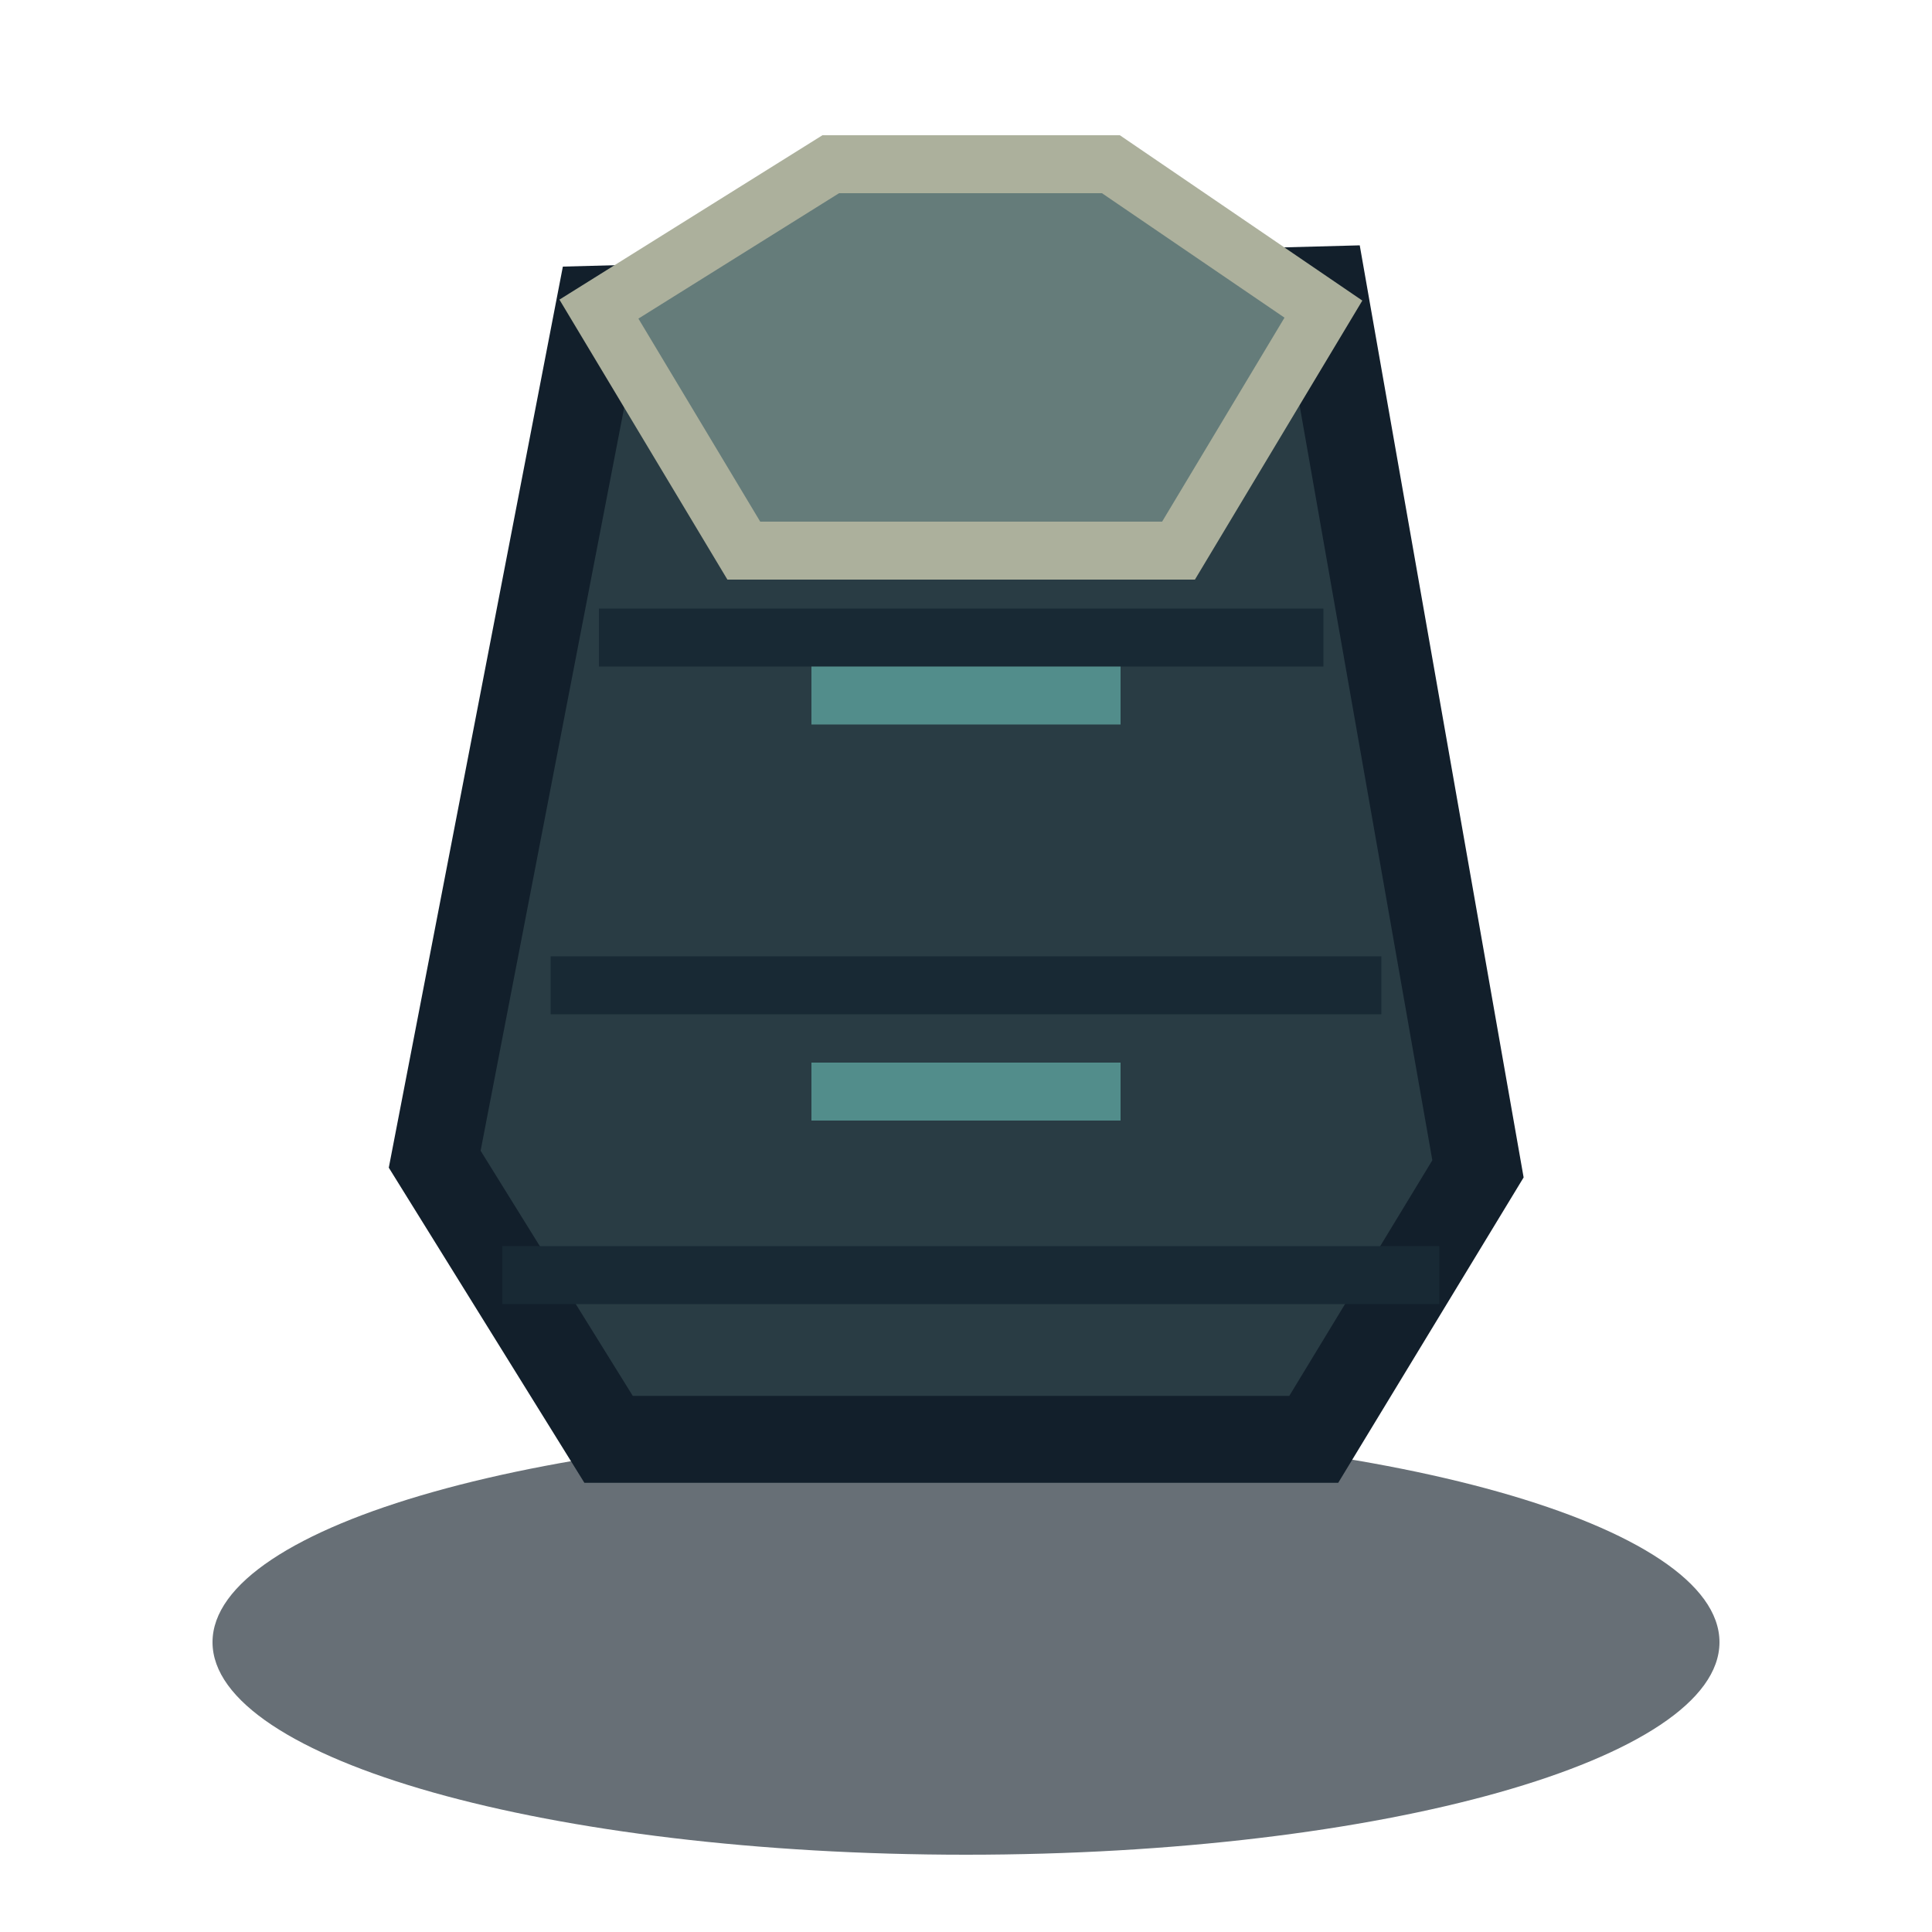
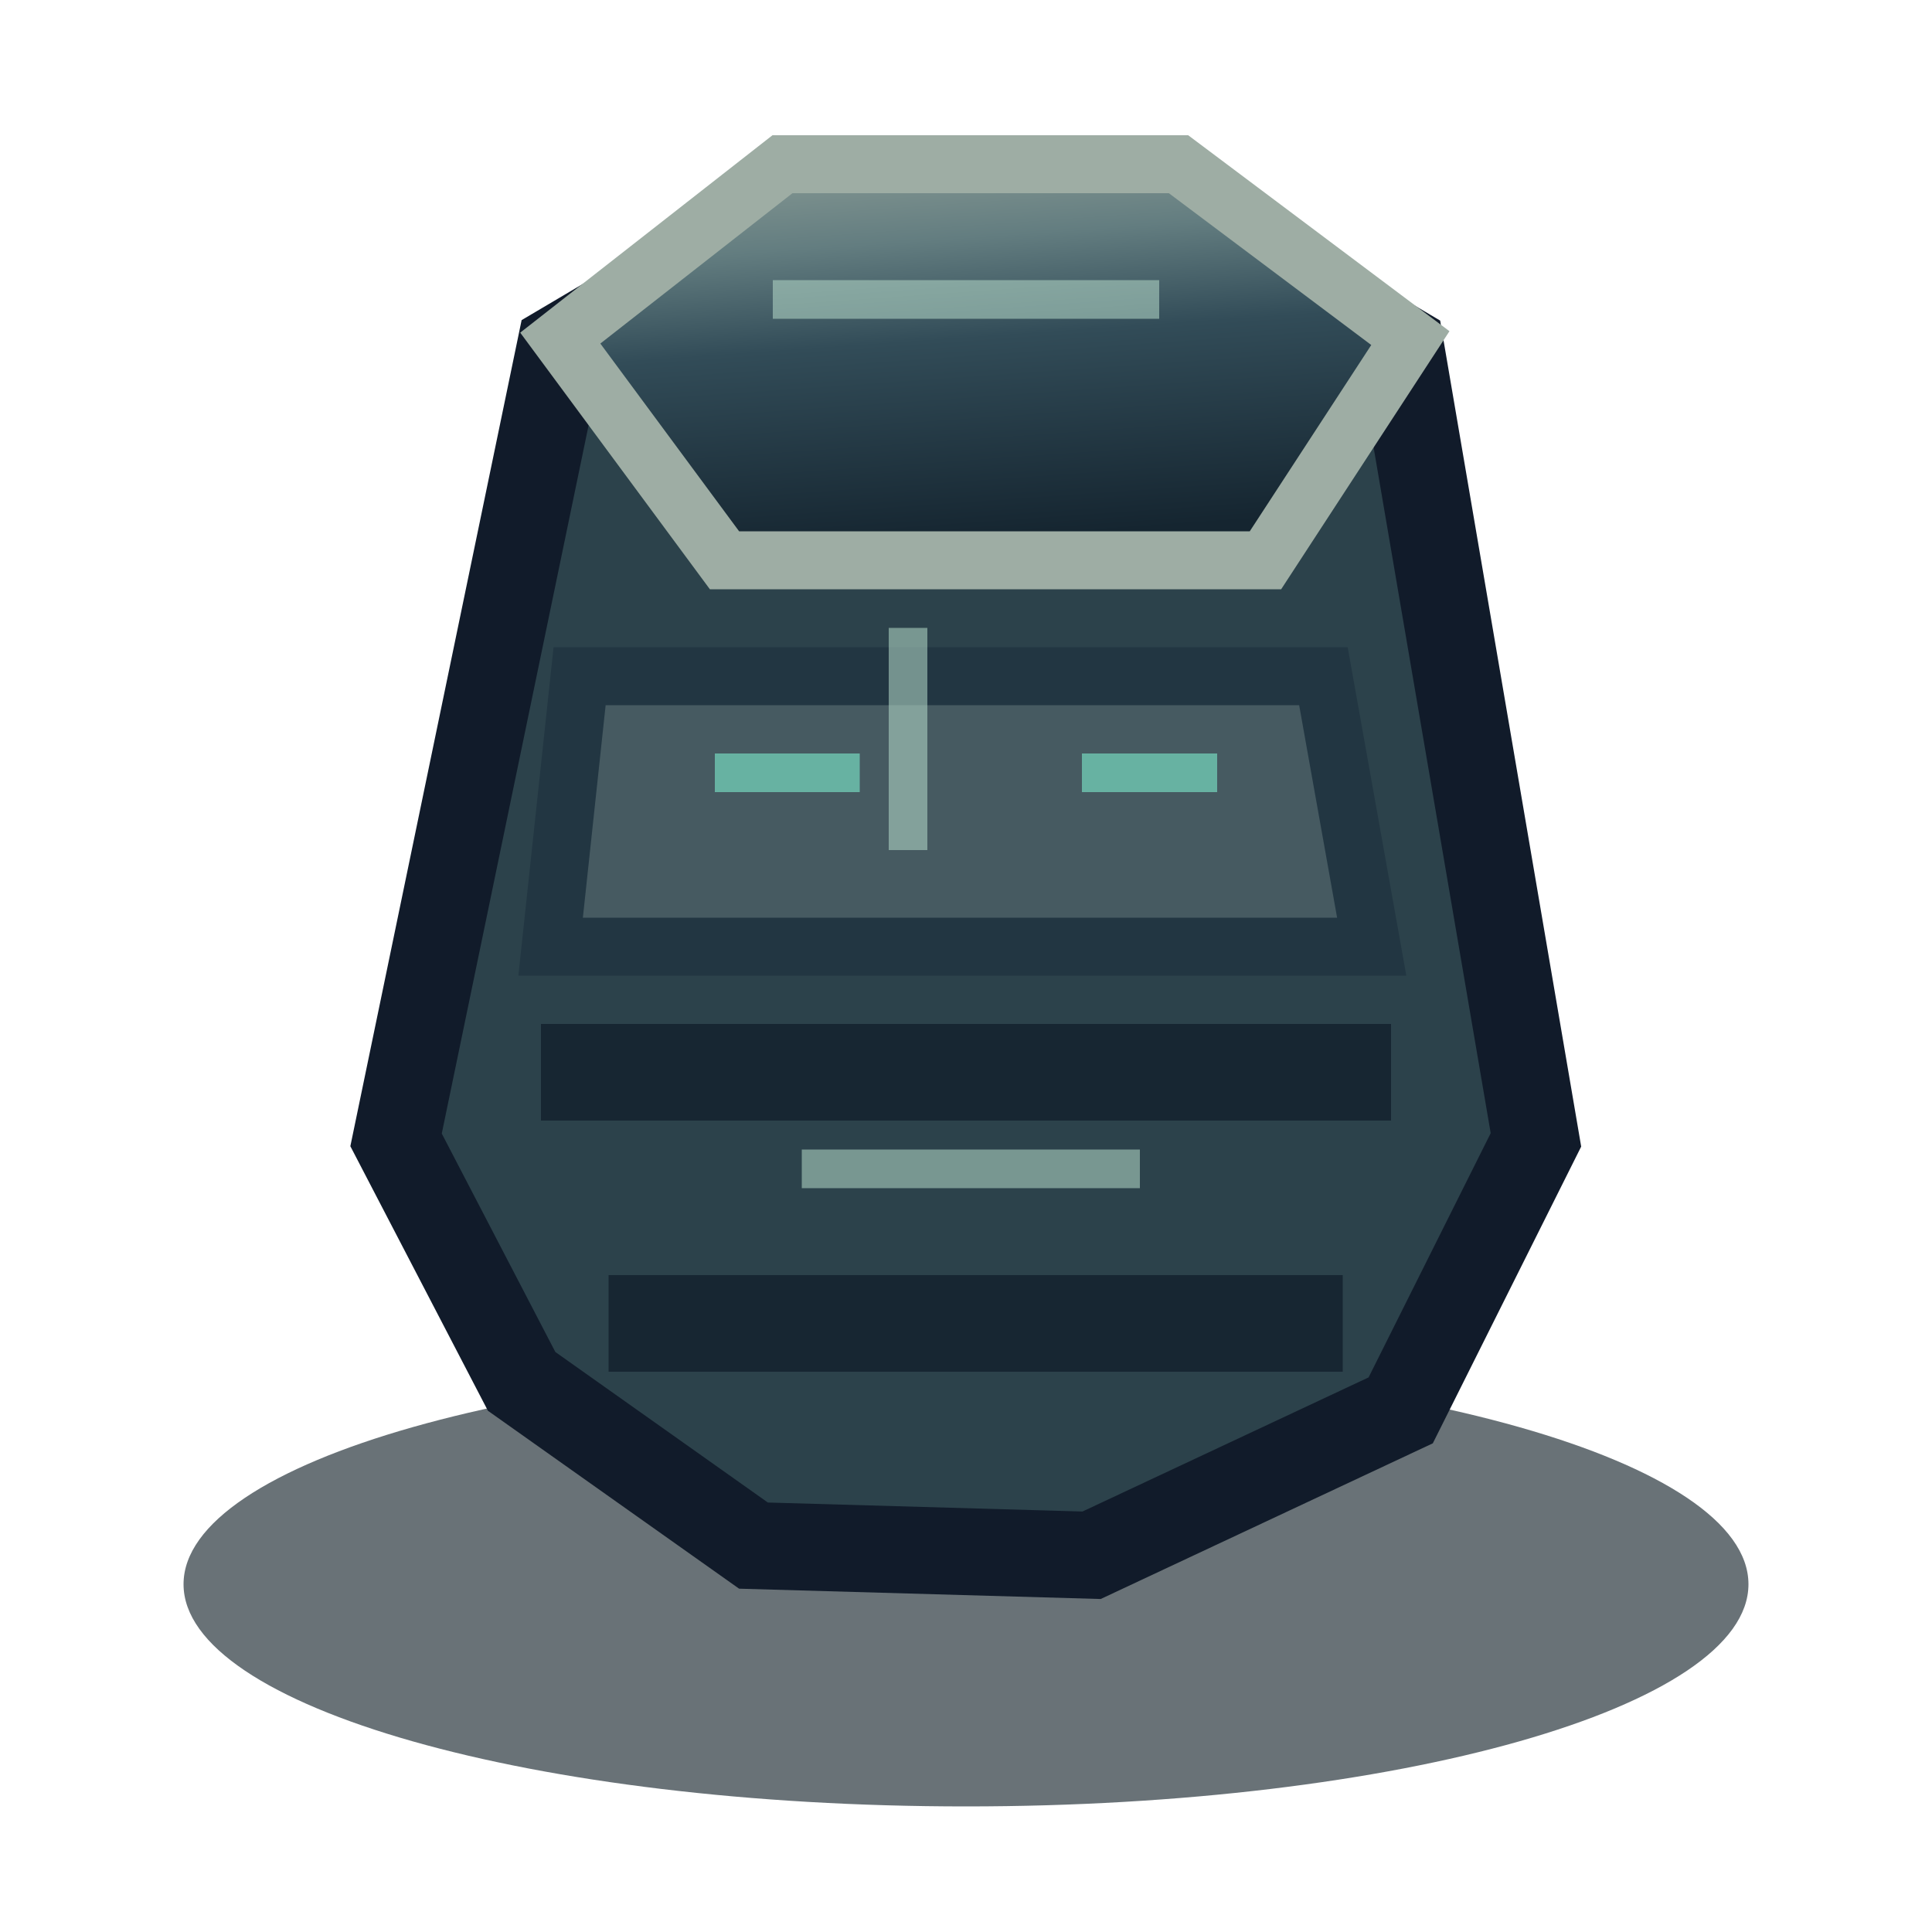
<svg xmlns="http://www.w3.org/2000/svg" width="200" height="200" viewBox="0 0 200 200">
  <defs>
-     <linearGradient id="stone" x2="0" y2="1">
-       <stop stop-color="#608c83" />
-       <stop offset="1" stop-color="#356968" />
+     <linearGradient id="floor" x1="0" y1="0" x2=".75" y2="1">
+       <stop stop-color="#638c83" />
+       <stop offset=".42" stop-color="#486f6d" />
+       <stop offset="1" stop-color="#304f5c" />
    </linearGradient>
-     <linearGradient id="brick" x2="0" y2="1">
-       <stop stop-color="#75888b" />
-       <stop offset=".47" stop-color="#354a51" />
-       <stop offset="1" stop-color="#202b36" />
+     <linearGradient id="floorBoss" x1=".1" y1="0" x2=".9" y2="1">
+       <stop stop-color="#675d70" />
+       <stop offset=".5" stop-color="#3e4b5f" />
+       <stop offset="1" stop-color="#272e46" />
    </linearGradient>
-     <radialGradient id="hole">
-       <stop stop-color="#02090e" />
-       <stop offset=".66" stop-color="#10121f" />
-       <stop offset="1" stop-color="#4d2038" />
+     <linearGradient id="wallstone" x1="0" y1="0" x2=".15" y2="1">
+       <stop stop-color="#8b9c96" />
+       <stop offset=".25" stop-color="#637d80" />
+       <stop offset=".5" stop-color="#324c58" />
+       <stop offset="1" stop-color="#152530" />
+     </linearGradient>
+     <linearGradient id="gold" x1="0" y1="0" x2="1" y2="1">
+       <stop stop-color="#fff1b0" />
+       <stop offset=".32" stop-color="#d8b877" />
+       <stop offset=".6" stop-color="#92744d" />
+       <stop offset="1" stop-color="#ecd18b" />
+     </linearGradient>
+     <radialGradient id="glow">
+       <stop stop-color="#b9fff1" stop-opacity=".93" />
+       <stop offset=".27" stop-color="#3ad9d6" stop-opacity=".68" />
+       <stop offset=".62" stop-color="#2b85a9" stop-opacity=".3" />
+       <stop offset="1" stop-color="#13748e" stop-opacity="0" />
    </radialGradient>
+     <radialGradient id="purple">
+       <stop stop-color="#241629" />
+       <stop offset=".65" stop-color="#0c111f" />
+       <stop offset=".92" stop-color="#393048" />
+       <stop offset="1" stop-color="#7d4b6a" />
+     </radialGradient>
+     <linearGradient id="chestwood" x1="0" x2=".2" y1="0" y2="1">
+       <stop stop-color="#9a663d" />
+       <stop offset=".45" stop-color="#5a3928" />
+       <stop offset="1" stop-color="#2f2530" />
+     </linearGradient>
  </defs>
-   <ellipse cx="100" cy="170" rx="78" ry="22" fill="#111d28" opacity=".64" />
-   <path d="M45 120L62 32 137 30 153 121 136 149 63 149Z" fill="#293c44" stroke="#121f2b" stroke-width="9" />
-   <path d="M62 32L86 17H115L137 32 122 57H77Z" fill="#657c7a" stroke="#acb09c" stroke-width="6" />
-   <path d="M62 66H137M57 102H143M52 132H149" stroke="#182934" stroke-width="6" />
-   <path d="M84 72H116M84 113H116" stroke="#68b8b0" stroke-width="6" opacity=".65" />
+   <ellipse cx="100" cy="164" rx="81" ry="23" fill="#0d1b24" opacity=".62" />
+   <path d="M54 143L41 118 58 36 80 23 123 23 145 36 159 118 145 146 113 161 78 160Z" fill="#2c424b" stroke="#111b2a" stroke-width="9" />
+   <path d="M58 35L81 17 122 17 146 35 131 58 75 58Z" fill="url(#wallstone)" stroke="#9eada4" stroke-width="6" />
+   <path d="M60 70L137 70 142 98 57 98Z" fill="#465a61" stroke="#223642" stroke-width="6" />
+   <path d="M56 111L144 111M63 137L139 137" stroke="#172632" stroke-width="10" />
+   <path d="M80 31h40M94 65v23M83 121h35" stroke="#afd4c4" stroke-width="4" opacity=".58" />
+   <path d="M74 80h15M112 80h14" stroke="#75d7be" stroke-width="4" opacity=".7" />
</svg>
